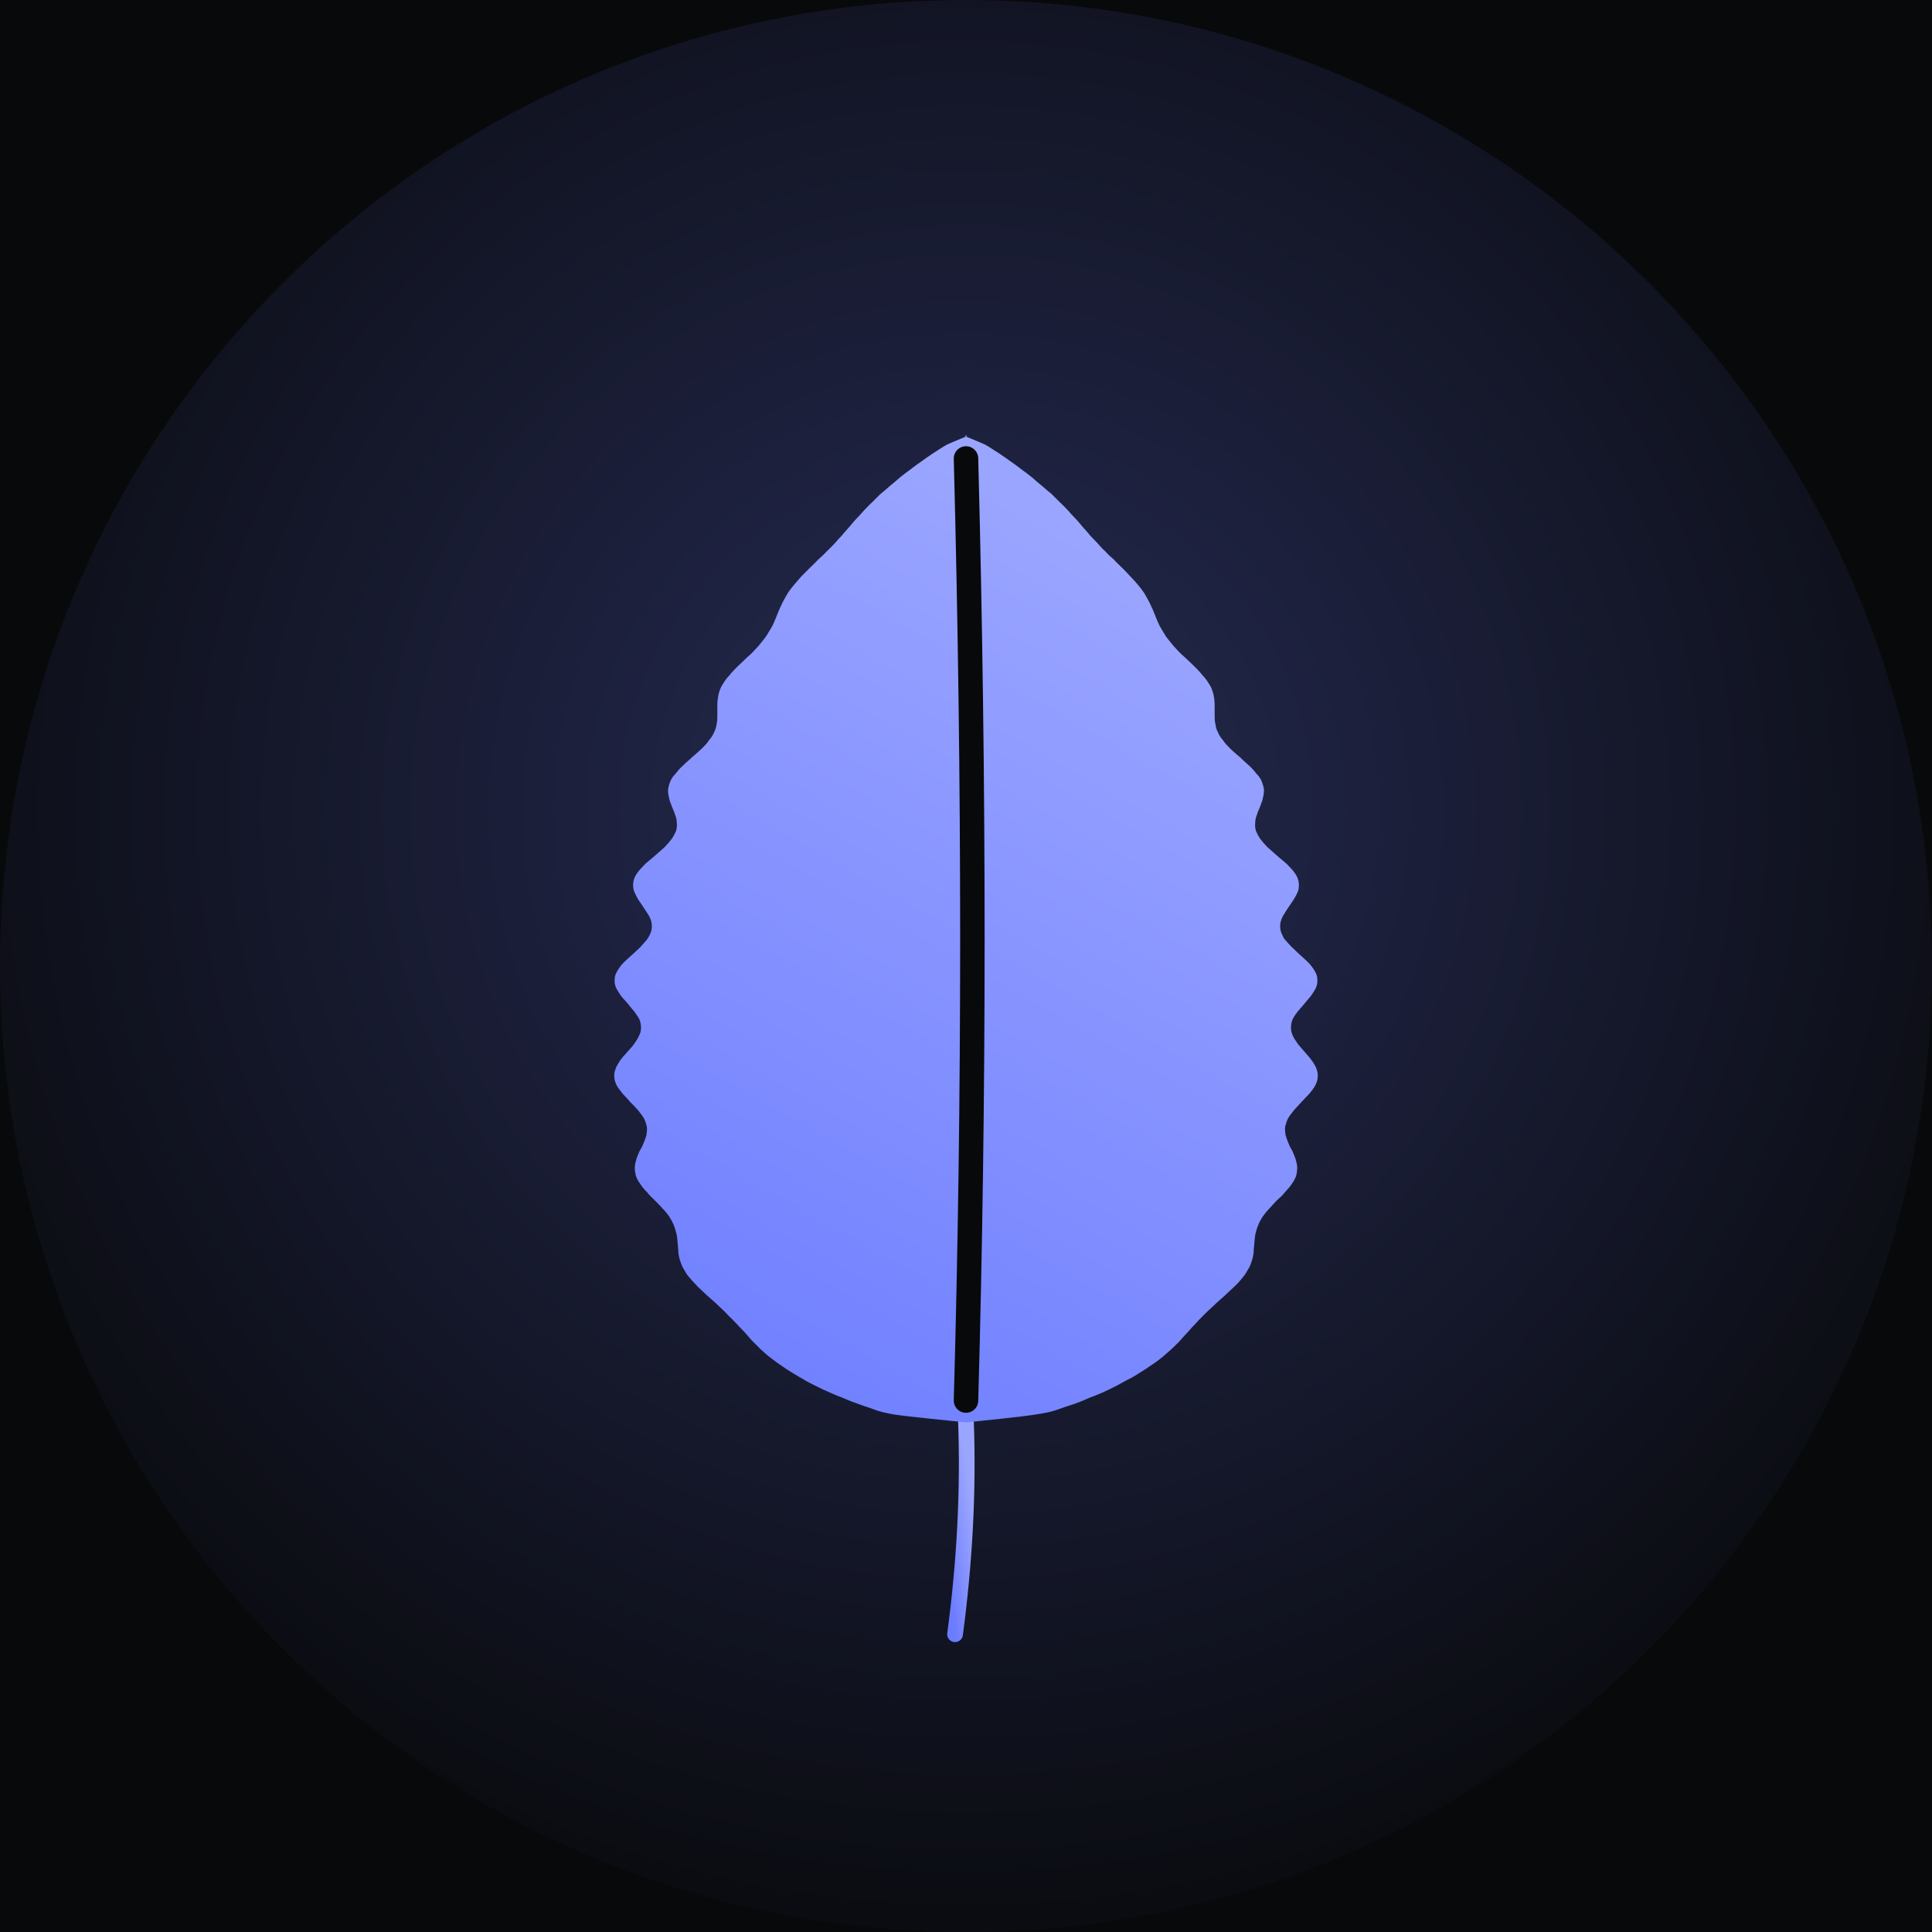
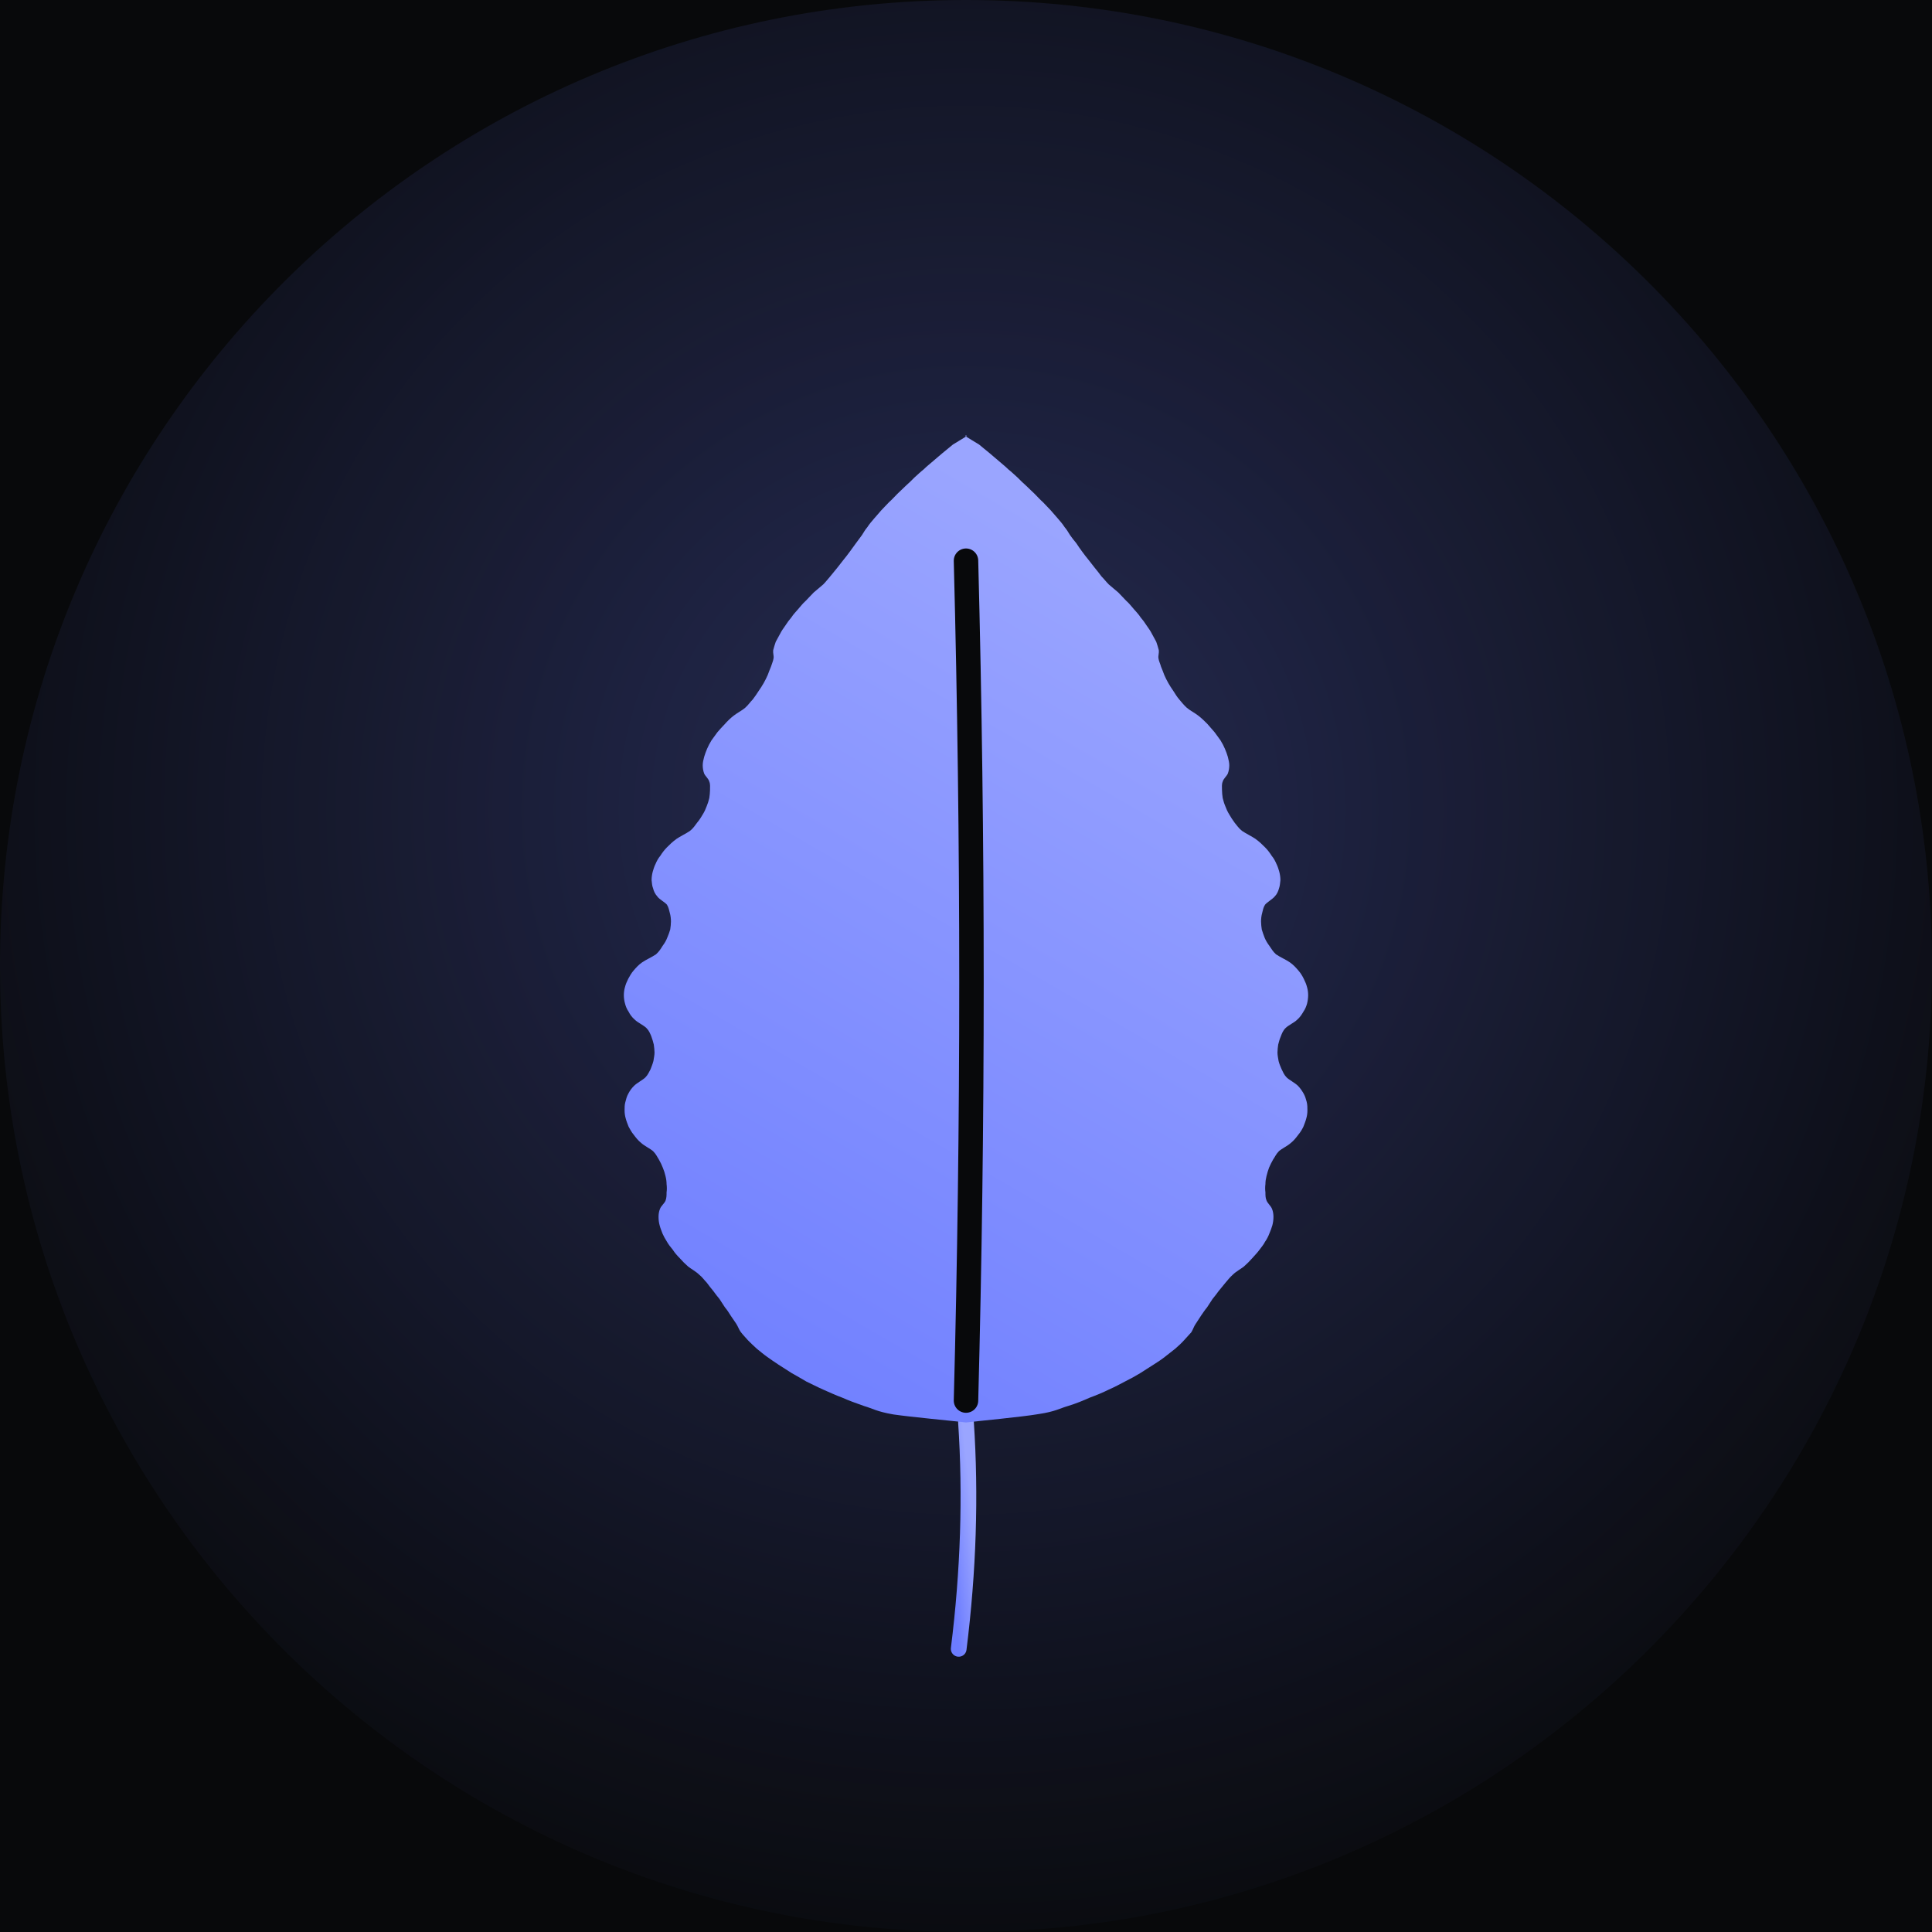
<svg xmlns="http://www.w3.org/2000/svg" width="512" height="512" viewBox="0 0 512 512">
  <defs>
    <linearGradient id="лист" x1="0" y1="1" x2="0.4" y2="0">
      <stop offset="0%" stop-color="#6C7CFF" />
      <stop offset="100%" stop-color="#9AA5FF" />
    </linearGradient>
    <radialGradient id="аура" cx="0.5" cy="0.42" r="0.62">
      <stop offset="0%" stop-color="#6C7CFF" stop-opacity="0.30" />
      <stop offset="100%" stop-color="#6C7CFF" stop-opacity="0" />
    </radialGradient>
    <linearGradient id="подложка" x1="0" y1="0" x2="0.6" y2="1">
      <stop offset="0%" stop-color="#6C7CFF" />
      <stop offset="100%" stop-color="#4B57D8" />
    </linearGradient>
  </defs>
  <rect width="512" height="512" fill="#08090B" />
  <circle cx="256" cy="256" r="256" fill="url(#аура)" />
  <g transform="translate(256 386.6452) rotate(0) scale(9.677)">
-     <path d="M 0 -1 Q 0.1 1.8 -0.3 4.8" fill="none" stroke="url(#лист)" stroke-width="0.43" stroke-linecap="round" />
-     <path d="M 0.00 -1.00 C 0.33 -1.04, 1.52 -1.15, 1.98 -1.23 C 2.45 -1.30, 2.55 -1.38, 2.79 -1.45 C 3.02 -1.52, 3.21 -1.60, 3.39 -1.68 C 3.58 -1.75, 3.75 -1.82, 3.91 -1.90 C 4.06 -1.97, 4.21 -2.05, 4.35 -2.13 C 4.49 -2.20, 4.62 -2.27, 4.74 -2.35 C 4.87 -2.43, 4.98 -2.50, 5.09 -2.58 C 5.20 -2.65, 5.29 -2.72, 5.39 -2.80 C 5.48 -2.88, 5.56 -2.95, 5.64 -3.02 C 5.72 -3.10, 5.80 -3.17, 5.87 -3.25 C 5.94 -3.33, 6.00 -3.40, 6.07 -3.47 C 6.14 -3.55, 6.21 -3.63, 6.28 -3.70 C 6.35 -3.78, 6.42 -3.85, 6.50 -3.93 C 6.57 -4.00, 6.65 -4.08, 6.73 -4.15 C 6.81 -4.23, 6.89 -4.30, 6.98 -4.38 C 7.06 -4.45, 7.14 -4.52, 7.22 -4.60 C 7.30 -4.67, 7.38 -4.75, 7.45 -4.82 C 7.52 -4.90, 7.58 -4.97, 7.64 -5.05 C 7.69 -5.13, 7.73 -5.20, 7.77 -5.27 C 7.80 -5.35, 7.83 -5.42, 7.85 -5.50 C 7.87 -5.58, 7.88 -5.65, 7.88 -5.72 C 7.89 -5.80, 7.89 -5.87, 7.90 -5.95 C 7.91 -6.02, 7.91 -6.10, 7.93 -6.18 C 7.95 -6.25, 7.97 -6.33, 8.00 -6.40 C 8.03 -6.48, 8.07 -6.55, 8.12 -6.63 C 8.17 -6.70, 8.23 -6.78, 8.30 -6.85 C 8.37 -6.93, 8.44 -7.00, 8.51 -7.08 C 8.59 -7.15, 8.67 -7.22, 8.73 -7.30 C 8.80 -7.38, 8.87 -7.45, 8.92 -7.53 C 8.97 -7.60, 9.01 -7.67, 9.04 -7.75 C 9.06 -7.83, 9.07 -7.90, 9.07 -7.98 C 9.07 -8.05, 9.05 -8.13, 9.03 -8.20 C 9.01 -8.27, 8.97 -8.35, 8.94 -8.43 C 8.90 -8.50, 8.86 -8.57, 8.83 -8.65 C 8.80 -8.72, 8.77 -8.80, 8.75 -8.88 C 8.74 -8.95, 8.73 -9.02, 8.74 -9.10 C 8.76 -9.18, 8.78 -9.25, 8.82 -9.33 C 8.86 -9.40, 8.92 -9.47, 8.98 -9.55 C 9.04 -9.62, 9.12 -9.70, 9.19 -9.78 C 9.26 -9.85, 9.33 -9.93, 9.40 -10.00 C 9.46 -10.07, 9.52 -10.15, 9.56 -10.22 C 9.60 -10.30, 9.63 -10.38, 9.63 -10.45 C 9.64 -10.52, 9.63 -10.60, 9.60 -10.68 C 9.58 -10.75, 9.53 -10.82, 9.48 -10.90 C 9.43 -10.97, 9.36 -11.05, 9.29 -11.13 C 9.23 -11.20, 9.16 -11.28, 9.10 -11.35 C 9.05 -11.43, 8.99 -11.50, 8.96 -11.57 C 8.92 -11.65, 8.90 -11.73, 8.90 -11.80 C 8.90 -11.88, 8.91 -11.95, 8.94 -12.03 C 8.97 -12.10, 9.03 -12.18, 9.08 -12.25 C 9.14 -12.32, 9.21 -12.40, 9.27 -12.47 C 9.33 -12.55, 9.41 -12.63, 9.46 -12.70 C 9.51 -12.78, 9.56 -12.85, 9.59 -12.92 C 9.62 -13.00, 9.63 -13.07, 9.62 -13.15 C 9.62 -13.23, 9.59 -13.30, 9.54 -13.38 C 9.50 -13.45, 9.44 -13.53, 9.37 -13.60 C 9.30 -13.67, 9.21 -13.75, 9.13 -13.82 C 9.05 -13.90, 8.96 -13.98, 8.89 -14.05 C 8.82 -14.13, 8.75 -14.20, 8.70 -14.27 C 8.66 -14.35, 8.62 -14.43, 8.61 -14.50 C 8.60 -14.57, 8.60 -14.65, 8.62 -14.72 C 8.64 -14.80, 8.68 -14.88, 8.73 -14.95 C 8.77 -15.03, 8.83 -15.10, 8.88 -15.18 C 8.93 -15.25, 8.98 -15.33, 9.02 -15.40 C 9.06 -15.47, 9.10 -15.55, 9.11 -15.62 C 9.12 -15.70, 9.12 -15.78, 9.10 -15.85 C 9.08 -15.93, 9.04 -16.00, 8.98 -16.08 C 8.93 -16.15, 8.85 -16.22, 8.78 -16.30 C 8.70 -16.37, 8.60 -16.45, 8.52 -16.52 C 8.43 -16.60, 8.34 -16.68, 8.26 -16.75 C 8.19 -16.82, 8.12 -16.90, 8.06 -16.98 C 8.01 -17.05, 7.97 -17.13, 7.94 -17.20 C 7.92 -17.27, 7.91 -17.35, 7.92 -17.42 C 7.92 -17.50, 7.94 -17.58, 7.97 -17.65 C 7.99 -17.73, 8.03 -17.80, 8.06 -17.88 C 8.08 -17.95, 8.12 -18.02, 8.13 -18.10 C 8.15 -18.17, 8.16 -18.25, 8.16 -18.33 C 8.15 -18.40, 8.13 -18.48, 8.10 -18.55 C 8.07 -18.63, 8.02 -18.70, 7.95 -18.77 C 7.89 -18.85, 7.82 -18.93, 7.74 -19.00 C 7.66 -19.07, 7.57 -19.15, 7.49 -19.23 C 7.40 -19.30, 7.32 -19.38, 7.24 -19.45 C 7.17 -19.52, 7.09 -19.60, 7.04 -19.68 C 6.98 -19.75, 6.93 -19.82, 6.90 -19.90 C 6.86 -19.97, 6.84 -20.05, 6.83 -20.13 C 6.81 -20.20, 6.81 -20.28, 6.81 -20.35 C 6.81 -20.43, 6.81 -20.50, 6.81 -20.57 C 6.81 -20.65, 6.81 -20.72, 6.80 -20.80 C 6.79 -20.87, 6.78 -20.95, 6.75 -21.03 C 6.73 -21.10, 6.69 -21.18, 6.64 -21.25 C 6.60 -21.32, 6.54 -21.40, 6.47 -21.47 C 6.41 -21.55, 6.33 -21.63, 6.26 -21.70 C 6.18 -21.78, 6.10 -21.85, 6.02 -21.93 C 5.94 -22.00, 5.86 -22.07, 5.79 -22.15 C 5.72 -22.22, 5.65 -22.30, 5.59 -22.38 C 5.53 -22.45, 5.47 -22.53, 5.43 -22.60 C 5.38 -22.68, 5.34 -22.75, 5.30 -22.82 C 5.26 -22.90, 5.23 -22.98, 5.20 -23.05 C 5.17 -23.13, 5.14 -23.20, 5.11 -23.27 C 5.07 -23.35, 5.04 -23.43, 5.00 -23.50 C 4.96 -23.57, 4.92 -23.65, 4.87 -23.73 C 4.82 -23.80, 4.76 -23.88, 4.70 -23.95 C 4.64 -24.02, 4.57 -24.10, 4.50 -24.17 C 4.43 -24.25, 4.35 -24.33, 4.28 -24.40 C 4.20 -24.48, 4.12 -24.55, 4.05 -24.63 C 3.97 -24.70, 3.89 -24.77, 3.82 -24.85 C 3.74 -24.92, 3.67 -25.00, 3.60 -25.08 C 3.53 -25.15, 3.46 -25.23, 3.39 -25.30 C 3.33 -25.38, 3.26 -25.45, 3.20 -25.52 C 3.13 -25.60, 3.07 -25.68, 3.00 -25.75 C 2.93 -25.82, 2.86 -25.90, 2.79 -25.98 C 2.72 -26.05, 2.65 -26.13, 2.57 -26.20 C 2.50 -26.27, 2.42 -26.35, 2.34 -26.43 C 2.25 -26.50, 2.17 -26.57, 2.08 -26.65 C 1.99 -26.72, 1.90 -26.80, 1.81 -26.88 C 1.72 -26.95, 1.62 -27.03, 1.52 -27.10 C 1.42 -27.18, 1.32 -27.25, 1.22 -27.32 C 1.11 -27.40, 1.01 -27.47, 0.89 -27.55 C 0.77 -27.62, 0.67 -27.70, 0.52 -27.78 C 0.37 -27.85, 0.09 -27.96, 0.00 -28.00 C -0.09 -28.04, 0.09 -28.04, 0.00 -28.00 C -0.09 -27.96, -0.37 -27.85, -0.52 -27.78 C -0.67 -27.70, -0.77 -27.62, -0.89 -27.55 C -1.01 -27.47, -1.11 -27.40, -1.22 -27.32 C -1.32 -27.25, -1.42 -27.18, -1.52 -27.10 C -1.62 -27.03, -1.72 -26.95, -1.81 -26.88 C -1.90 -26.80, -1.99 -26.72, -2.08 -26.65 C -2.17 -26.57, -2.25 -26.50, -2.34 -26.43 C -2.42 -26.35, -2.50 -26.27, -2.57 -26.20 C -2.65 -26.13, -2.72 -26.05, -2.79 -25.98 C -2.86 -25.90, -2.93 -25.82, -3.00 -25.75 C -3.07 -25.68, -3.13 -25.60, -3.20 -25.52 C -3.26 -25.45, -3.33 -25.38, -3.39 -25.30 C -3.46 -25.23, -3.53 -25.15, -3.60 -25.07 C -3.67 -25.00, -3.74 -24.92, -3.82 -24.85 C -3.89 -24.77, -3.97 -24.70, -4.05 -24.63 C -4.12 -24.55, -4.20 -24.48, -4.28 -24.40 C -4.35 -24.33, -4.43 -24.25, -4.50 -24.18 C -4.57 -24.10, -4.64 -24.02, -4.70 -23.95 C -4.76 -23.88, -4.82 -23.80, -4.87 -23.73 C -4.92 -23.65, -4.96 -23.57, -5.00 -23.50 C -5.04 -23.43, -5.07 -23.35, -5.11 -23.27 C -5.14 -23.20, -5.17 -23.13, -5.20 -23.05 C -5.23 -22.98, -5.26 -22.90, -5.30 -22.82 C -5.34 -22.75, -5.38 -22.68, -5.43 -22.60 C -5.47 -22.53, -5.53 -22.45, -5.59 -22.38 C -5.65 -22.30, -5.72 -22.22, -5.79 -22.15 C -5.86 -22.07, -5.94 -22.00, -6.02 -21.93 C -6.10 -21.85, -6.18 -21.77, -6.26 -21.70 C -6.33 -21.63, -6.41 -21.55, -6.47 -21.47 C -6.54 -21.40, -6.60 -21.32, -6.64 -21.25 C -6.69 -21.18, -6.73 -21.10, -6.75 -21.03 C -6.78 -20.95, -6.79 -20.88, -6.80 -20.80 C -6.81 -20.73, -6.81 -20.65, -6.81 -20.57 C -6.81 -20.50, -6.81 -20.43, -6.81 -20.35 C -6.81 -20.28, -6.81 -20.20, -6.83 -20.12 C -6.84 -20.05, -6.86 -19.97, -6.90 -19.90 C -6.93 -19.82, -6.98 -19.75, -7.04 -19.68 C -7.09 -19.60, -7.17 -19.52, -7.24 -19.45 C -7.32 -19.38, -7.40 -19.30, -7.49 -19.23 C -7.57 -19.15, -7.66 -19.08, -7.74 -19.00 C -7.82 -18.93, -7.89 -18.85, -7.95 -18.77 C -8.02 -18.70, -8.07 -18.63, -8.10 -18.55 C -8.13 -18.48, -8.15 -18.40, -8.16 -18.32 C -8.16 -18.25, -8.15 -18.17, -8.13 -18.10 C -8.12 -18.02, -8.08 -17.95, -8.06 -17.88 C -8.03 -17.80, -7.99 -17.73, -7.97 -17.65 C -7.94 -17.58, -7.92 -17.50, -7.92 -17.43 C -7.91 -17.35, -7.92 -17.27, -7.94 -17.20 C -7.97 -17.13, -8.01 -17.05, -8.06 -16.98 C -8.12 -16.90, -8.19 -16.82, -8.26 -16.75 C -8.34 -16.68, -8.43 -16.60, -8.52 -16.52 C -8.60 -16.45, -8.70 -16.37, -8.78 -16.30 C -8.85 -16.22, -8.93 -16.15, -8.98 -16.08 C -9.04 -16.00, -9.08 -15.93, -9.10 -15.85 C -9.12 -15.78, -9.12 -15.70, -9.11 -15.63 C -9.10 -15.55, -9.06 -15.48, -9.02 -15.40 C -8.98 -15.32, -8.93 -15.25, -8.88 -15.18 C -8.83 -15.10, -8.77 -15.02, -8.73 -14.95 C -8.68 -14.88, -8.64 -14.80, -8.62 -14.72 C -8.60 -14.65, -8.60 -14.57, -8.61 -14.50 C -8.62 -14.43, -8.66 -14.35, -8.70 -14.28 C -8.75 -14.20, -8.82 -14.13, -8.89 -14.05 C -8.96 -13.97, -9.05 -13.90, -9.13 -13.82 C -9.21 -13.75, -9.30 -13.67, -9.37 -13.60 C -9.44 -13.53, -9.50 -13.45, -9.54 -13.38 C -9.59 -13.30, -9.62 -13.22, -9.62 -13.15 C -9.63 -13.07, -9.62 -13.00, -9.59 -12.92 C -9.56 -12.85, -9.51 -12.78, -9.46 -12.70 C -9.41 -12.63, -9.33 -12.55, -9.27 -12.48 C -9.21 -12.40, -9.14 -12.32, -9.08 -12.25 C -9.03 -12.17, -8.97 -12.10, -8.94 -12.03 C -8.91 -11.95, -8.90 -11.88, -8.90 -11.80 C -8.90 -11.73, -8.92 -11.65, -8.96 -11.58 C -8.99 -11.50, -9.05 -11.43, -9.10 -11.35 C -9.16 -11.27, -9.23 -11.20, -9.29 -11.13 C -9.36 -11.05, -9.43 -10.98, -9.48 -10.90 C -9.53 -10.82, -9.58 -10.75, -9.60 -10.67 C -9.63 -10.60, -9.64 -10.52, -9.63 -10.45 C -9.63 -10.38, -9.60 -10.30, -9.56 -10.22 C -9.52 -10.15, -9.46 -10.08, -9.40 -10.00 C -9.33 -9.93, -9.26 -9.85, -9.19 -9.77 C -9.12 -9.70, -9.04 -9.62, -8.98 -9.55 C -8.92 -9.47, -8.86 -9.40, -8.82 -9.33 C -8.78 -9.25, -8.76 -9.18, -8.74 -9.10 C -8.73 -9.03, -8.74 -8.95, -8.75 -8.88 C -8.77 -8.80, -8.80 -8.72, -8.83 -8.65 C -8.86 -8.57, -8.90 -8.50, -8.94 -8.43 C -8.97 -8.35, -9.01 -8.28, -9.03 -8.20 C -9.05 -8.13, -9.07 -8.05, -9.07 -7.97 C -9.07 -7.90, -9.06 -7.83, -9.04 -7.75 C -9.01 -7.67, -8.97 -7.60, -8.92 -7.53 C -8.87 -7.45, -8.80 -7.37, -8.73 -7.30 C -8.67 -7.22, -8.59 -7.15, -8.51 -7.07 C -8.44 -7.00, -8.37 -6.93, -8.30 -6.85 C -8.23 -6.78, -8.17 -6.70, -8.12 -6.63 C -8.07 -6.55, -8.03 -6.47, -8.00 -6.40 C -7.97 -6.32, -7.95 -6.25, -7.93 -6.17 C -7.91 -6.10, -7.91 -6.03, -7.90 -5.95 C -7.89 -5.88, -7.89 -5.80, -7.88 -5.73 C -7.88 -5.65, -7.87 -5.57, -7.85 -5.50 C -7.83 -5.42, -7.80 -5.35, -7.77 -5.27 C -7.73 -5.20, -7.69 -5.13, -7.64 -5.05 C -7.58 -4.98, -7.52 -4.90, -7.45 -4.83 C -7.38 -4.75, -7.30 -4.67, -7.22 -4.60 C -7.14 -4.52, -7.06 -4.45, -6.98 -4.38 C -6.89 -4.30, -6.81 -4.23, -6.73 -4.15 C -6.65 -4.08, -6.57 -4.00, -6.50 -3.92 C -6.42 -3.85, -6.35 -3.77, -6.28 -3.70 C -6.21 -3.62, -6.14 -3.55, -6.07 -3.48 C -6.00 -3.40, -5.94 -3.33, -5.87 -3.25 C -5.80 -3.18, -5.72 -3.10, -5.64 -3.02 C -5.56 -2.95, -5.48 -2.87, -5.39 -2.80 C -5.29 -2.73, -5.20 -2.65, -5.09 -2.58 C -4.98 -2.50, -4.87 -2.43, -4.74 -2.35 C -4.62 -2.28, -4.49 -2.20, -4.35 -2.12 C -4.21 -2.05, -4.06 -1.97, -3.91 -1.90 C -3.75 -1.83, -3.58 -1.75, -3.39 -1.68 C -3.21 -1.60, -3.02 -1.53, -2.79 -1.45 C -2.55 -1.38, -2.45 -1.30, -1.98 -1.22 C -1.52 -1.15, -0.33 -1.04, 0.00 -1.00 Z" fill="url(#лист)" />
-     <path d="M 0 -1.6 Q 0.35 -14 0 -27.4" fill="none" stroke="#08090B" stroke-width="0.67" stroke-linecap="round" />
+     <path d="M 0 -1 Q 0.2 2 -0.2 5.2" fill="none" stroke="url(#лист)" stroke-width="0.43" stroke-linecap="round" />
+     <path d="M 0.00 -1.00 C 0.33 -1.04, 1.52 -1.15, 1.99 -1.23 C 2.45 -1.30, 2.55 -1.38, 2.79 -1.45 C 3.02 -1.52, 3.21 -1.60, 3.39 -1.68 C 3.58 -1.75, 3.75 -1.82, 3.91 -1.90 C 4.07 -1.97, 4.22 -2.05, 4.37 -2.13 C 4.51 -2.20, 4.64 -2.27, 4.77 -2.35 C 4.89 -2.43, 5.01 -2.50, 5.13 -2.58 C 5.24 -2.65, 5.35 -2.72, 5.45 -2.80 C 5.55 -2.88, 5.64 -2.95, 5.73 -3.02 C 5.82 -3.10, 5.90 -3.17, 5.97 -3.25 C 6.04 -3.33, 6.11 -3.40, 6.17 -3.47 C 6.22 -3.55, 6.24 -3.63, 6.29 -3.70 C 6.34 -3.78, 6.39 -3.85, 6.44 -3.93 C 6.49 -4.00, 6.54 -4.08, 6.60 -4.15 C 6.65 -4.23, 6.70 -4.30, 6.75 -4.38 C 6.81 -4.45, 6.86 -4.52, 6.92 -4.60 C 6.98 -4.67, 7.04 -4.75, 7.10 -4.82 C 7.17 -4.90, 7.22 -4.97, 7.31 -5.05 C 7.39 -5.13, 7.52 -5.20, 7.61 -5.27 C 7.70 -5.35, 7.77 -5.42, 7.84 -5.50 C 7.91 -5.58, 7.98 -5.65, 8.03 -5.72 C 8.09 -5.80, 8.15 -5.87, 8.19 -5.95 C 8.24 -6.02, 8.28 -6.10, 8.31 -6.18 C 8.34 -6.25, 8.37 -6.33, 8.39 -6.40 C 8.41 -6.48, 8.42 -6.55, 8.42 -6.63 C 8.42 -6.70, 8.41 -6.78, 8.38 -6.85 C 8.35 -6.93, 8.26 -7.00, 8.23 -7.08 C 8.20 -7.15, 8.20 -7.22, 8.20 -7.30 C 8.19 -7.38, 8.19 -7.45, 8.20 -7.53 C 8.20 -7.60, 8.21 -7.67, 8.23 -7.75 C 8.25 -7.83, 8.27 -7.90, 8.30 -7.98 C 8.33 -8.05, 8.37 -8.13, 8.41 -8.20 C 8.46 -8.27, 8.49 -8.35, 8.57 -8.43 C 8.65 -8.50, 8.80 -8.57, 8.89 -8.65 C 8.98 -8.72, 9.04 -8.80, 9.10 -8.88 C 9.16 -8.95, 9.20 -9.02, 9.24 -9.10 C 9.27 -9.18, 9.30 -9.25, 9.32 -9.33 C 9.34 -9.40, 9.35 -9.47, 9.35 -9.55 C 9.35 -9.62, 9.35 -9.70, 9.33 -9.78 C 9.31 -9.85, 9.29 -9.93, 9.25 -10.00 C 9.21 -10.07, 9.16 -10.15, 9.09 -10.22 C 9.01 -10.30, 8.85 -10.38, 8.78 -10.45 C 8.71 -10.52, 8.68 -10.60, 8.64 -10.68 C 8.61 -10.75, 8.58 -10.82, 8.56 -10.90 C 8.55 -10.97, 8.53 -11.05, 8.53 -11.13 C 8.53 -11.20, 8.54 -11.28, 8.55 -11.35 C 8.57 -11.43, 8.59 -11.50, 8.62 -11.57 C 8.65 -11.65, 8.68 -11.73, 8.75 -11.80 C 8.83 -11.88, 8.99 -11.95, 9.07 -12.03 C 9.15 -12.10, 9.20 -12.18, 9.24 -12.25 C 9.29 -12.32, 9.32 -12.40, 9.34 -12.47 C 9.36 -12.55, 9.37 -12.63, 9.37 -12.70 C 9.37 -12.78, 9.36 -12.85, 9.34 -12.92 C 9.32 -13.00, 9.29 -13.07, 9.25 -13.15 C 9.21 -13.23, 9.17 -13.30, 9.10 -13.38 C 9.04 -13.45, 8.97 -13.53, 8.87 -13.60 C 8.77 -13.67, 8.59 -13.75, 8.49 -13.82 C 8.40 -13.90, 8.36 -13.98, 8.31 -14.05 C 8.25 -14.13, 8.21 -14.20, 8.18 -14.27 C 8.15 -14.35, 8.12 -14.43, 8.10 -14.50 C 8.09 -14.57, 8.08 -14.65, 8.08 -14.72 C 8.08 -14.80, 8.09 -14.88, 8.11 -14.95 C 8.13 -15.03, 8.14 -15.10, 8.19 -15.18 C 8.25 -15.25, 8.39 -15.33, 8.45 -15.40 C 8.52 -15.47, 8.55 -15.55, 8.57 -15.62 C 8.60 -15.70, 8.60 -15.78, 8.61 -15.85 C 8.61 -15.93, 8.60 -16.00, 8.58 -16.08 C 8.56 -16.15, 8.54 -16.22, 8.50 -16.30 C 8.47 -16.37, 8.43 -16.45, 8.37 -16.52 C 8.32 -16.60, 8.26 -16.68, 8.19 -16.75 C 8.12 -16.82, 8.04 -16.90, 7.93 -16.98 C 7.83 -17.05, 7.66 -17.13, 7.56 -17.20 C 7.47 -17.27, 7.42 -17.35, 7.36 -17.42 C 7.30 -17.50, 7.25 -17.58, 7.21 -17.65 C 7.16 -17.73, 7.13 -17.80, 7.10 -17.88 C 7.07 -17.95, 7.05 -18.02, 7.03 -18.10 C 7.02 -18.17, 7.01 -18.25, 7.01 -18.33 C 7.01 -18.40, 7.00 -18.48, 7.03 -18.55 C 7.05 -18.63, 7.14 -18.70, 7.17 -18.77 C 7.20 -18.85, 7.21 -18.93, 7.21 -19.00 C 7.21 -19.07, 7.19 -19.15, 7.17 -19.23 C 7.15 -19.30, 7.12 -19.38, 7.09 -19.45 C 7.06 -19.52, 7.02 -19.60, 6.97 -19.68 C 6.92 -19.75, 6.87 -19.82, 6.81 -19.90 C 6.75 -19.97, 6.68 -20.05, 6.61 -20.13 C 6.54 -20.20, 6.46 -20.28, 6.37 -20.35 C 6.27 -20.43, 6.13 -20.50, 6.05 -20.57 C 5.96 -20.65, 5.91 -20.72, 5.84 -20.80 C 5.78 -20.87, 5.73 -20.95, 5.68 -21.03 C 5.63 -21.10, 5.58 -21.18, 5.54 -21.25 C 5.50 -21.32, 5.46 -21.40, 5.43 -21.47 C 5.40 -21.55, 5.37 -21.63, 5.34 -21.70 C 5.32 -21.78, 5.28 -21.85, 5.27 -21.93 C 5.26 -22.00, 5.29 -22.07, 5.28 -22.15 C 5.26 -22.22, 5.24 -22.30, 5.21 -22.38 C 5.17 -22.45, 5.13 -22.53, 5.09 -22.60 C 5.05 -22.68, 5.00 -22.75, 4.95 -22.82 C 4.90 -22.90, 4.84 -22.98, 4.78 -23.05 C 4.73 -23.13, 4.66 -23.20, 4.60 -23.27 C 4.53 -23.35, 4.47 -23.43, 4.39 -23.50 C 4.32 -23.57, 4.25 -23.65, 4.17 -23.73 C 4.09 -23.80, 3.99 -23.88, 3.91 -23.95 C 3.84 -24.02, 3.78 -24.10, 3.71 -24.17 C 3.65 -24.25, 3.59 -24.33, 3.53 -24.40 C 3.47 -24.48, 3.41 -24.55, 3.35 -24.63 C 3.29 -24.70, 3.24 -24.77, 3.18 -24.85 C 3.13 -24.92, 3.07 -25.00, 3.02 -25.08 C 2.96 -25.15, 2.90 -25.23, 2.85 -25.30 C 2.80 -25.38, 2.76 -25.45, 2.70 -25.52 C 2.65 -25.60, 2.58 -25.68, 2.52 -25.75 C 2.46 -25.82, 2.39 -25.90, 2.32 -25.98 C 2.25 -26.05, 2.18 -26.13, 2.11 -26.20 C 2.03 -26.27, 1.96 -26.35, 1.88 -26.43 C 1.81 -26.50, 1.73 -26.57, 1.65 -26.65 C 1.57 -26.72, 1.49 -26.80, 1.41 -26.88 C 1.33 -26.95, 1.25 -27.03, 1.16 -27.10 C 1.08 -27.18, 0.99 -27.25, 0.91 -27.32 C 0.82 -27.40, 0.73 -27.47, 0.64 -27.55 C 0.55 -27.62, 0.46 -27.70, 0.36 -27.78 C 0.25 -27.85, 0.06 -27.96, 0.00 -28.00 C -0.06 -28.04, 0.06 -28.04, 0.00 -28.00 C -0.06 -27.96, -0.25 -27.85, -0.36 -27.78 C -0.46 -27.70, -0.55 -27.62, -0.64 -27.55 C -0.73 -27.47, -0.82 -27.40, -0.91 -27.32 C -0.99 -27.25, -1.08 -27.18, -1.16 -27.10 C -1.25 -27.03, -1.33 -26.95, -1.41 -26.88 C -1.49 -26.80, -1.57 -26.72, -1.65 -26.65 C -1.73 -26.57, -1.81 -26.50, -1.88 -26.43 C -1.96 -26.35, -2.03 -26.27, -2.11 -26.20 C -2.18 -26.13, -2.25 -26.05, -2.32 -25.98 C -2.39 -25.90, -2.46 -25.82, -2.52 -25.75 C -2.58 -25.68, -2.65 -25.60, -2.70 -25.52 C -2.76 -25.45, -2.80 -25.38, -2.85 -25.30 C -2.90 -25.23, -2.96 -25.15, -3.02 -25.07 C -3.07 -25.00, -3.13 -24.92, -3.18 -24.85 C -3.24 -24.77, -3.29 -24.70, -3.35 -24.63 C -3.41 -24.55, -3.47 -24.48, -3.53 -24.40 C -3.59 -24.33, -3.65 -24.25, -3.71 -24.18 C -3.78 -24.10, -3.84 -24.02, -3.91 -23.95 C -3.99 -23.88, -4.09 -23.80, -4.17 -23.73 C -4.25 -23.65, -4.32 -23.57, -4.39 -23.50 C -4.47 -23.43, -4.53 -23.35, -4.60 -23.27 C -4.66 -23.20, -4.73 -23.13, -4.78 -23.05 C -4.84 -22.98, -4.90 -22.90, -4.95 -22.82 C -5.00 -22.75, -5.05 -22.68, -5.09 -22.60 C -5.13 -22.53, -5.17 -22.45, -5.21 -22.38 C -5.24 -22.30, -5.26 -22.22, -5.28 -22.15 C -5.29 -22.07, -5.26 -22.00, -5.27 -21.93 C -5.28 -21.85, -5.32 -21.77, -5.34 -21.70 C -5.37 -21.63, -5.40 -21.55, -5.43 -21.47 C -5.46 -21.40, -5.50 -21.32, -5.54 -21.25 C -5.58 -21.18, -5.63 -21.10, -5.68 -21.03 C -5.73 -20.95, -5.78 -20.88, -5.84 -20.80 C -5.91 -20.73, -5.96 -20.65, -6.05 -20.57 C -6.13 -20.50, -6.27 -20.43, -6.37 -20.35 C -6.46 -20.28, -6.54 -20.20, -6.61 -20.12 C -6.68 -20.05, -6.75 -19.97, -6.81 -19.90 C -6.87 -19.82, -6.92 -19.75, -6.97 -19.68 C -7.02 -19.60, -7.06 -19.52, -7.09 -19.45 C -7.12 -19.38, -7.15 -19.30, -7.17 -19.23 C -7.19 -19.15, -7.21 -19.08, -7.21 -19.00 C -7.21 -18.93, -7.20 -18.85, -7.17 -18.77 C -7.14 -18.70, -7.05 -18.63, -7.03 -18.55 C -7.00 -18.48, -7.01 -18.40, -7.01 -18.32 C -7.01 -18.25, -7.02 -18.17, -7.03 -18.10 C -7.05 -18.02, -7.07 -17.95, -7.10 -17.88 C -7.13 -17.80, -7.16 -17.73, -7.21 -17.65 C -7.25 -17.58, -7.30 -17.50, -7.36 -17.43 C -7.42 -17.35, -7.47 -17.27, -7.56 -17.20 C -7.66 -17.13, -7.83 -17.05, -7.93 -16.98 C -8.04 -16.90, -8.12 -16.82, -8.19 -16.75 C -8.26 -16.68, -8.32 -16.60, -8.37 -16.52 C -8.43 -16.45, -8.47 -16.37, -8.50 -16.30 C -8.54 -16.22, -8.56 -16.15, -8.58 -16.08 C -8.60 -16.00, -8.61 -15.93, -8.61 -15.85 C -8.60 -15.78, -8.60 -15.70, -8.57 -15.63 C -8.55 -15.55, -8.52 -15.48, -8.45 -15.40 C -8.39 -15.32, -8.25 -15.25, -8.19 -15.18 C -8.14 -15.10, -8.13 -15.02, -8.11 -14.95 C -8.09 -14.88, -8.08 -14.80, -8.08 -14.72 C -8.08 -14.65, -8.09 -14.57, -8.10 -14.50 C -8.12 -14.43, -8.15 -14.35, -8.18 -14.28 C -8.21 -14.20, -8.25 -14.13, -8.31 -14.05 C -8.36 -13.97, -8.40 -13.90, -8.49 -13.82 C -8.59 -13.75, -8.77 -13.67, -8.87 -13.60 C -8.97 -13.53, -9.04 -13.45, -9.10 -13.38 C -9.17 -13.30, -9.21 -13.22, -9.25 -13.15 C -9.29 -13.07, -9.32 -13.00, -9.34 -12.92 C -9.36 -12.85, -9.37 -12.78, -9.37 -12.70 C -9.37 -12.63, -9.36 -12.55, -9.34 -12.48 C -9.32 -12.40, -9.29 -12.32, -9.24 -12.25 C -9.20 -12.17, -9.15 -12.10, -9.07 -12.03 C -8.99 -11.95, -8.83 -11.88, -8.75 -11.80 C -8.68 -11.73, -8.65 -11.65, -8.62 -11.58 C -8.59 -11.50, -8.57 -11.43, -8.55 -11.35 C -8.54 -11.27, -8.53 -11.20, -8.53 -11.13 C -8.53 -11.05, -8.55 -10.98, -8.56 -10.90 C -8.58 -10.82, -8.61 -10.75, -8.64 -10.67 C -8.68 -10.60, -8.71 -10.52, -8.78 -10.45 C -8.85 -10.38, -9.01 -10.30, -9.09 -10.22 C -9.16 -10.15, -9.21 -10.08, -9.25 -10.00 C -9.29 -9.93, -9.31 -9.85, -9.33 -9.77 C -9.35 -9.70, -9.35 -9.62, -9.35 -9.55 C -9.35 -9.47, -9.34 -9.40, -9.32 -9.33 C -9.30 -9.25, -9.27 -9.18, -9.24 -9.10 C -9.20 -9.03, -9.16 -8.95, -9.10 -8.88 C -9.04 -8.80, -8.98 -8.72, -8.89 -8.65 C -8.80 -8.57, -8.65 -8.50, -8.57 -8.43 C -8.49 -8.35, -8.46 -8.28, -8.41 -8.20 C -8.37 -8.13, -8.33 -8.05, -8.30 -7.97 C -8.27 -7.90, -8.25 -7.83, -8.23 -7.75 C -8.21 -7.67, -8.20 -7.60, -8.20 -7.53 C -8.19 -7.45, -8.19 -7.37, -8.20 -7.30 C -8.20 -7.22, -8.20 -7.15, -8.23 -7.07 C -8.26 -7.00, -8.35 -6.93, -8.38 -6.85 C -8.41 -6.78, -8.42 -6.70, -8.42 -6.63 C -8.42 -6.55, -8.41 -6.47, -8.39 -6.40 C -8.37 -6.32, -8.34 -6.25, -8.31 -6.17 C -8.28 -6.10, -8.24 -6.03, -8.19 -5.95 C -8.15 -5.88, -8.09 -5.80, -8.03 -5.73 C -7.98 -5.65, -7.91 -5.57, -7.84 -5.50 C -7.77 -5.42, -7.70 -5.35, -7.61 -5.27 C -7.52 -5.20, -7.39 -5.13, -7.31 -5.05 C -7.22 -4.98, -7.17 -4.90, -7.10 -4.83 C -7.04 -4.75, -6.98 -4.67, -6.92 -4.60 C -6.86 -4.52, -6.81 -4.45, -6.75 -4.38 C -6.70 -4.30, -6.65 -4.23, -6.60 -4.15 C -6.54 -4.08, -6.49 -4.00, -6.44 -3.92 C -6.39 -3.85, -6.34 -3.77, -6.29 -3.70 C -6.24 -3.62, -6.22 -3.55, -6.17 -3.48 C -6.11 -3.40, -6.04 -3.33, -5.97 -3.25 C -5.90 -3.18, -5.82 -3.10, -5.73 -3.02 C -5.64 -2.95, -5.55 -2.87, -5.45 -2.80 C -5.35 -2.73, -5.24 -2.65, -5.13 -2.58 C -5.01 -2.50, -4.89 -2.43, -4.77 -2.35 C -4.64 -2.28, -4.51 -2.20, -4.37 -2.12 C -4.22 -2.05, -4.07 -1.97, -3.91 -1.90 C -3.75 -1.83, -3.58 -1.75, -3.39 -1.68 C -3.21 -1.60, -3.02 -1.53, -2.79 -1.45 C -2.55 -1.38, -2.45 -1.30, -1.99 -1.22 C -1.52 -1.15, -0.33 -1.04, 0.00 -1.00 Z" fill="url(#лист)" />
+     <path d="M 0 -1.6 Q 0.3 -13 0 -24.6" fill="none" stroke="#08090B" stroke-width="0.67" stroke-linecap="round" />
  </g>
</svg>
